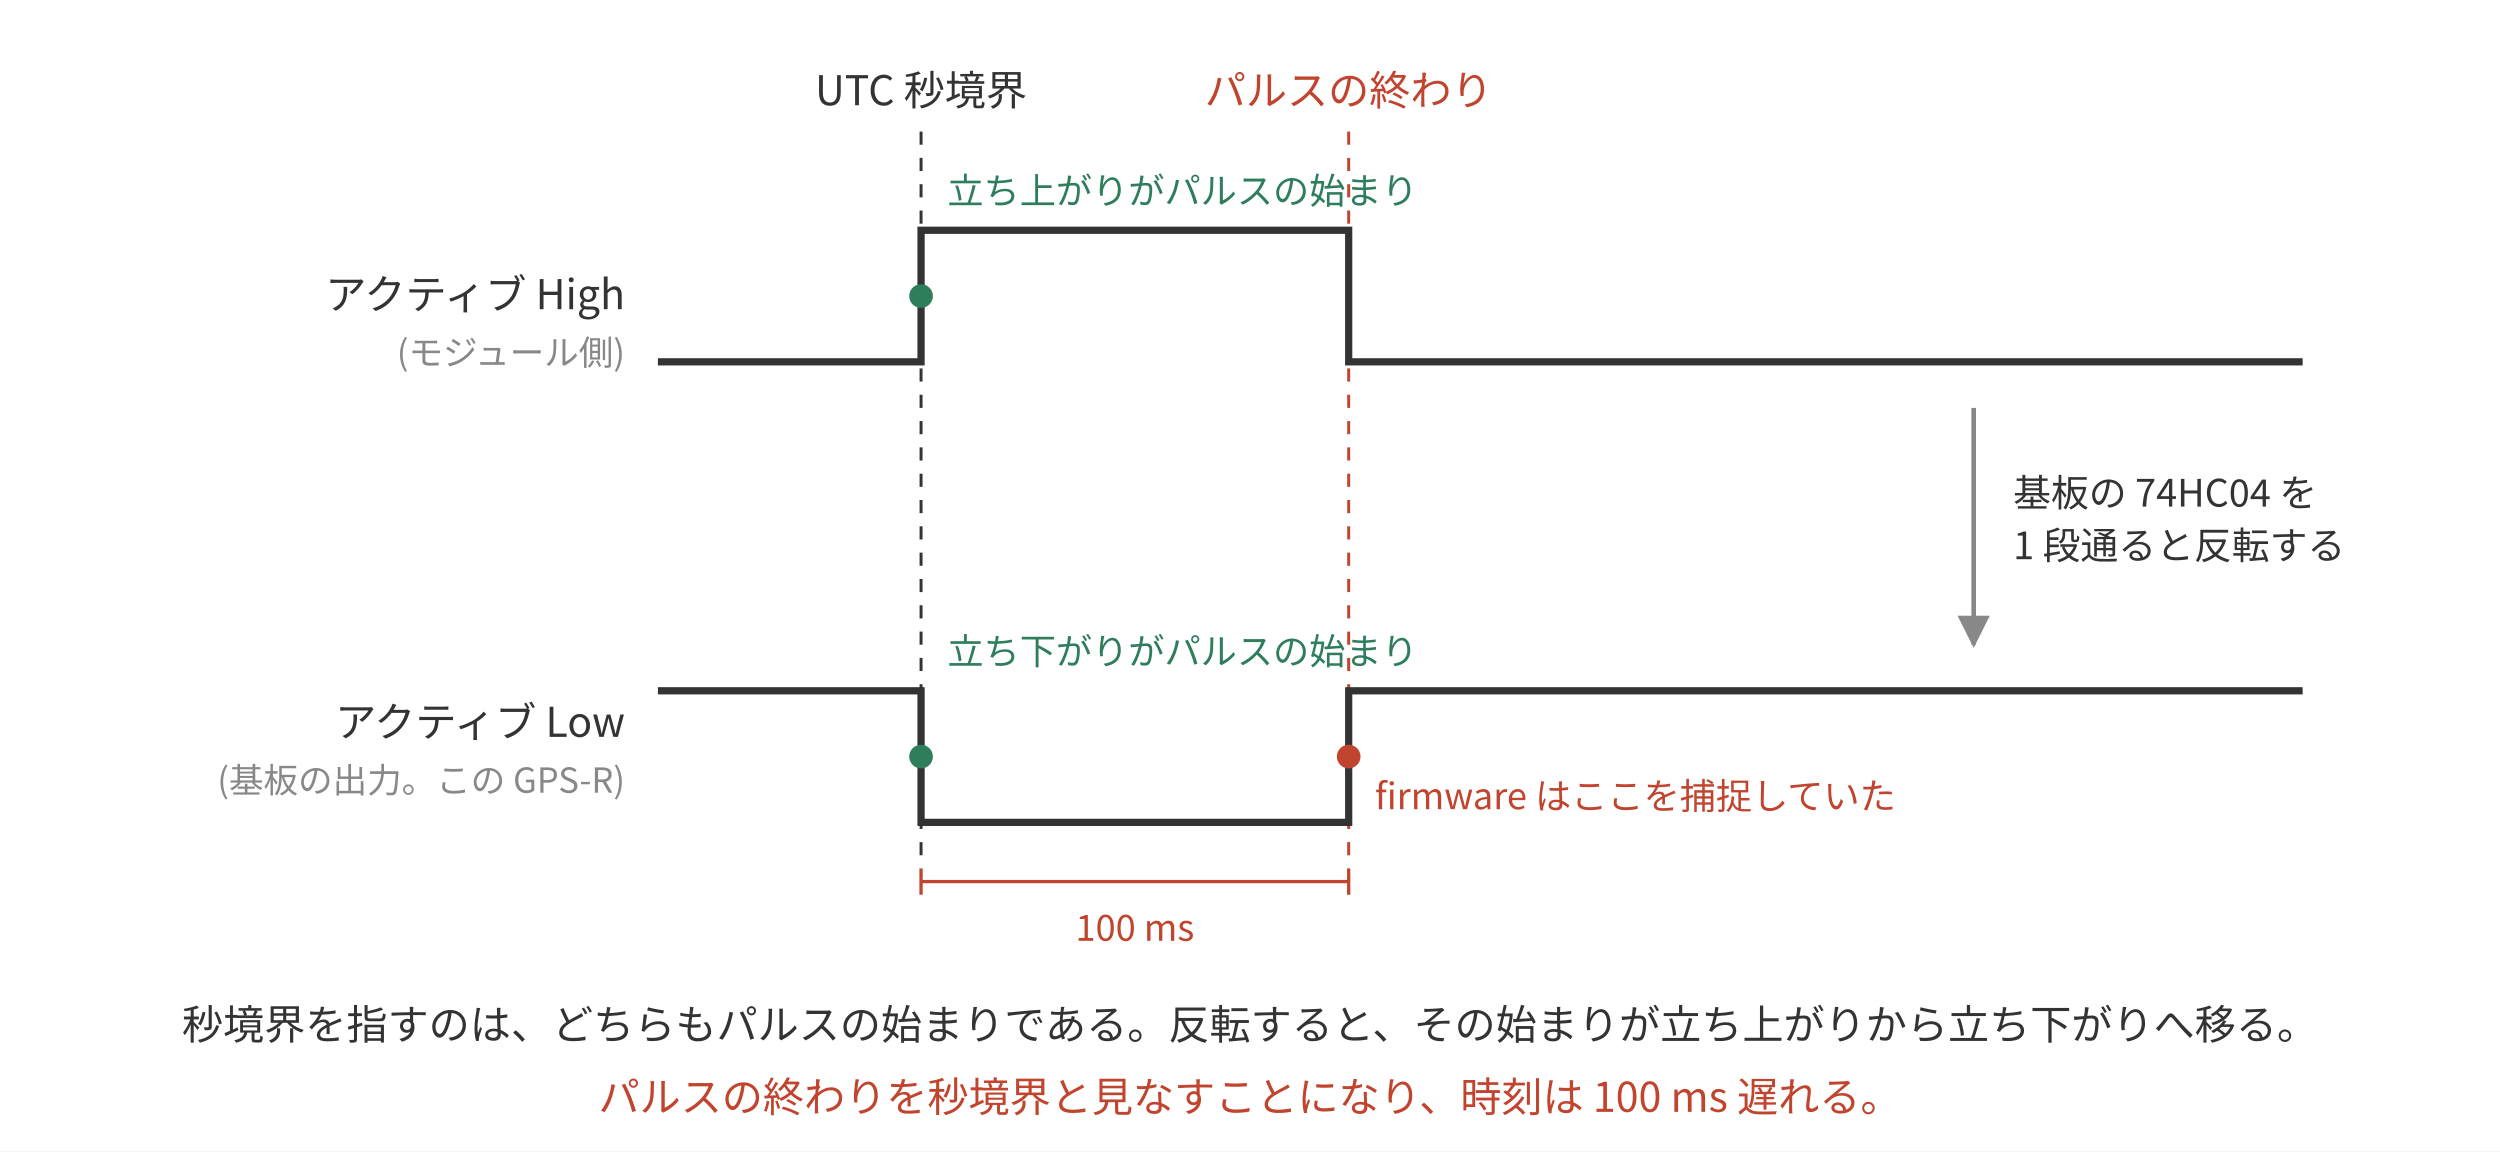
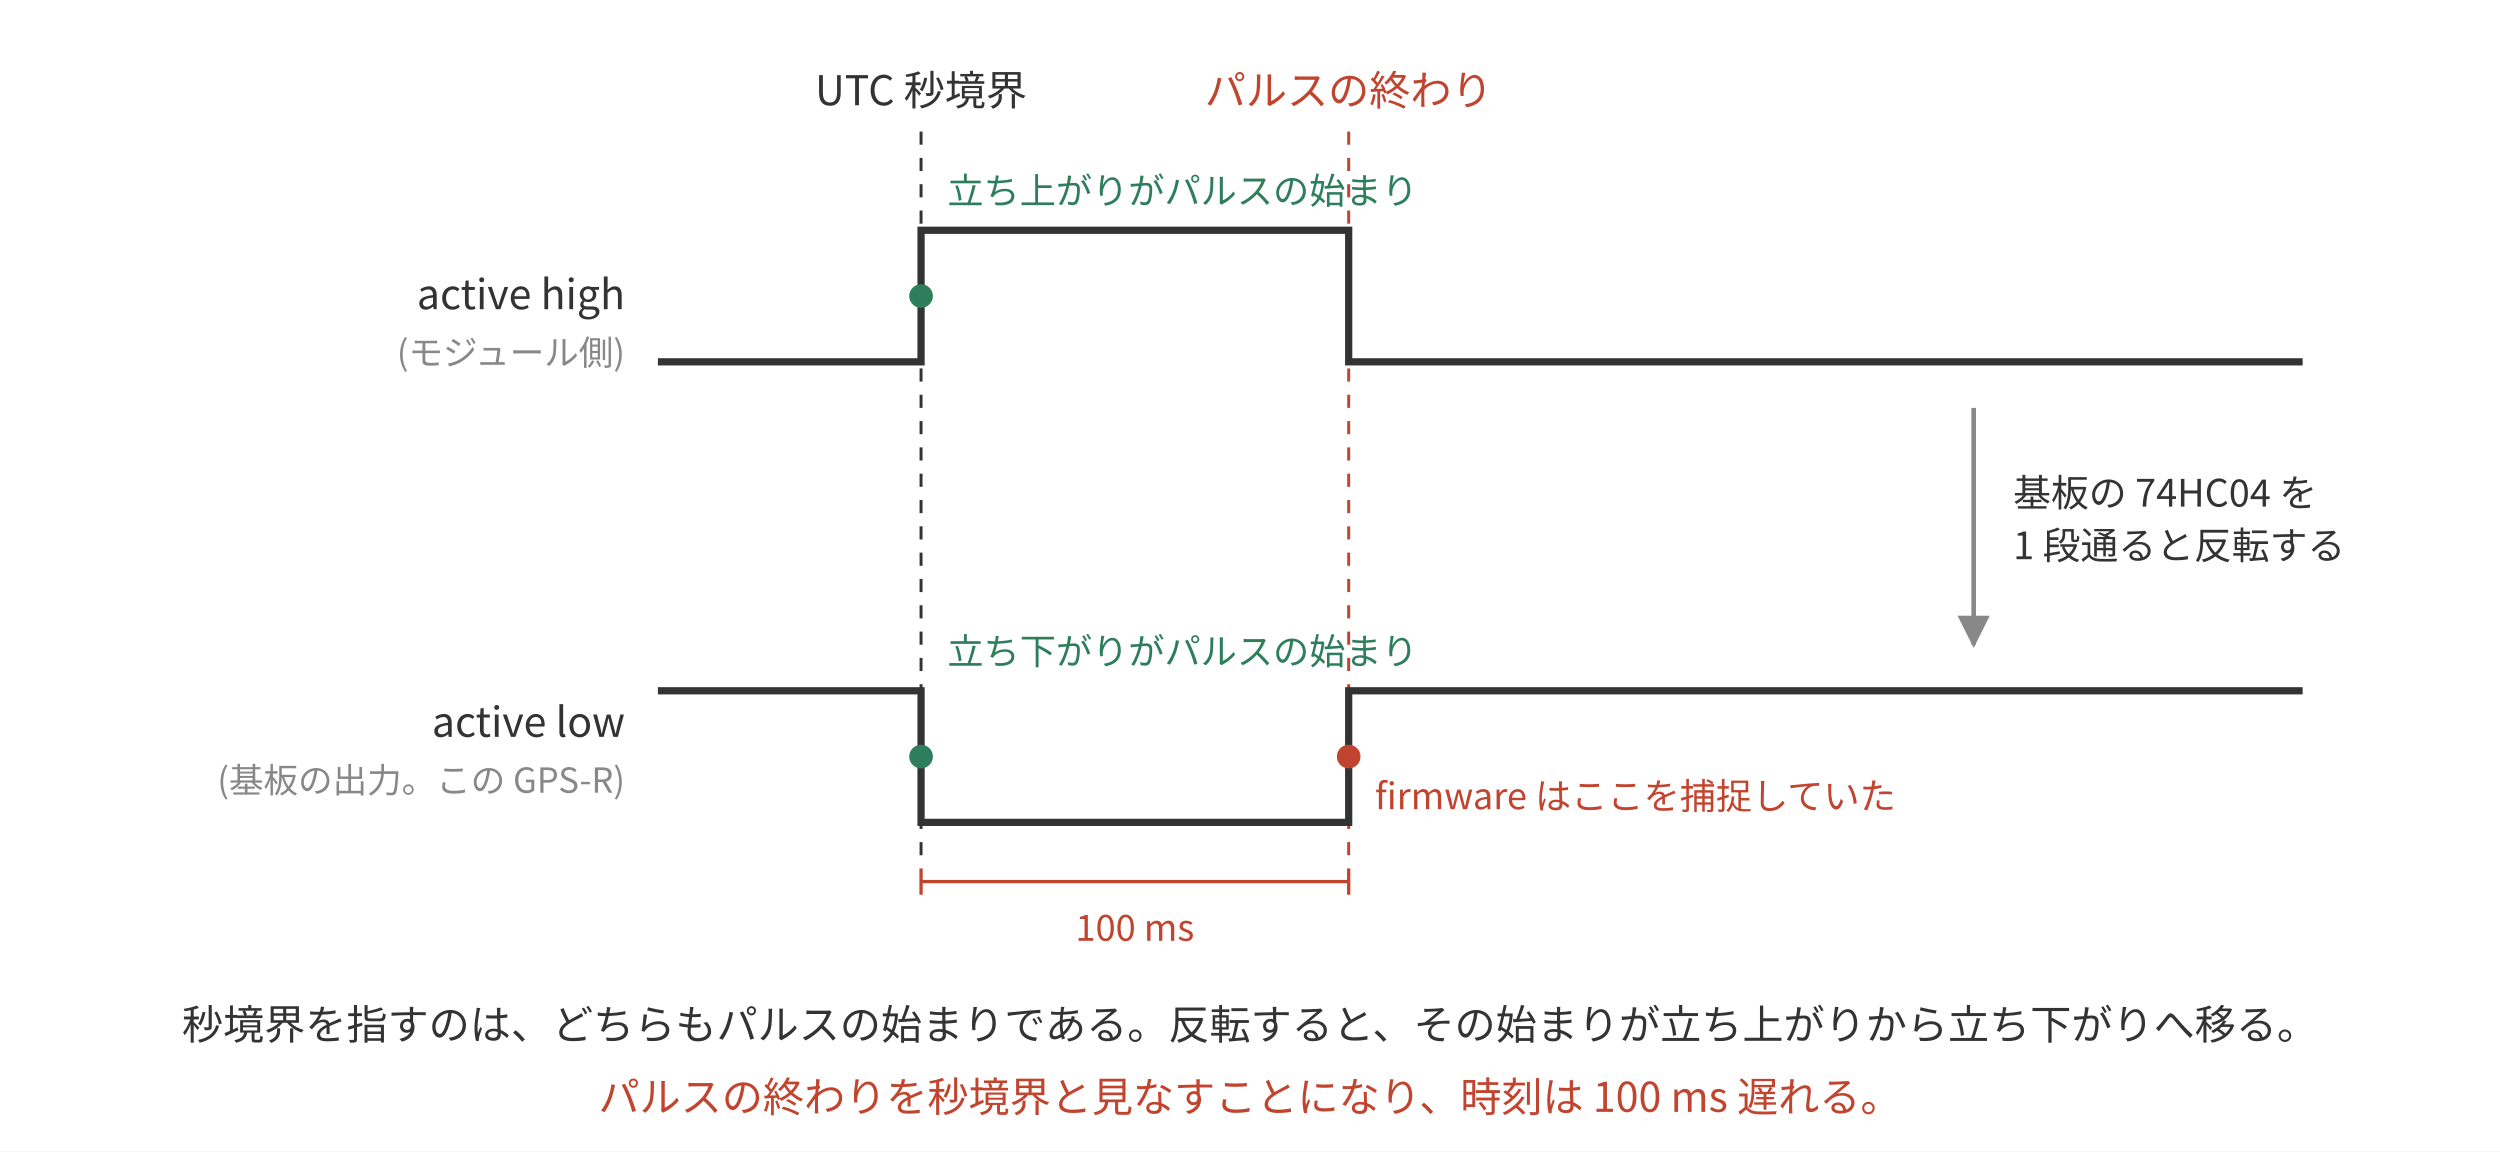
- <svg xmlns="http://www.w3.org/2000/svg" viewBox="0 0 760 350" width="760" height="350" font-family="'Hiragino Sans','Noto Sans CJK JP','Noto Sans JP','Yu Gothic',Meiryo,sans-serif" role="img" aria-label="アクティブ High の 1PPS は立ち上がりが、アクティブ Low の 1PPS は立ち下がりがパルスの始まりで、秒境界を指すのはどちらもその始まりである">
+ <svg xmlns="http://www.w3.org/2000/svg" viewBox="0 0 760 350" width="760" height="350" font-family="'Hiragino Sans','Noto Sans CJK JP','Noto Sans JP','Yu Gothic',Meiryo,sans-serif" role="img" aria-label="active high の 1PPS は立ち上がりが、active low の 1PPS は立ち下がりがパルスの始まりで、秒境界を指すのはどちらもその始まりである">
  <rect width="760" height="350" fill="#ffffff" />
  <defs>
    <marker id="p" viewBox="0 0 10 10" refX="9" refY="5" markerWidth="7" markerHeight="7" orient="auto">
      <path d="M0,0 L10,5 L0,10 z" fill="#888" />
    </marker>
  </defs>
  <line x1="280" y1="40" x2="280" y2="262" stroke="#333" stroke-width="0.9" stroke-dasharray="4 4" />
  <line x1="410" y1="40" x2="410" y2="262" stroke="#c1442e" stroke-width="0.9" stroke-dasharray="4 4" />
  <text x="280" y="32" font-size="12.5" fill="#333" text-anchor="middle">UTC 秒境界</text>
  <text x="410" y="32" font-size="12.5" fill="#c1442e" text-anchor="middle">パルスの終わり</text>
-   <text x="190" y="94" font-size="12.5" fill="#333" text-anchor="end">アクティブ High</text>
+   <text x="190" y="94" font-size="12.5" fill="#333" text-anchor="end">active high</text>
  <text x="190" y="111" font-size="10.5" fill="#888" text-anchor="end">(モジュール側)</text>
  <path fill="none" stroke="#333" stroke-width="2.2" d="M200,110 L280,110 L280,70 L410,70 L410,110 L700,110" />
  <circle cx="280" cy="90" r="3.6" fill="#2e7d5b" />
  <text x="288" y="62" font-size="11" fill="#2e7d5b">立ち上がりがパルスの始まり</text>
-   <text x="190" y="224" font-size="12.5" fill="#333" text-anchor="end">アクティブ Low</text>
+   <text x="190" y="224" font-size="12.5" fill="#333" text-anchor="end">active low</text>
  <text x="190" y="241" font-size="10.5" fill="#888" text-anchor="end">(基板の出力。この GPS-R)</text>
  <path fill="none" stroke="#333" stroke-width="2.2" d="M200,210 L280,210 L280,250 L410,250 L410,210 L700,210" />
  <circle cx="280" cy="230" r="3.6" fill="#2e7d5b" />
  <circle cx="410" cy="230" r="3.6" fill="#c1442e" />
  <text x="418" y="246" font-size="11" fill="#c1442e">firmware はここを捕捉していた</text>
  <text x="288" y="202" font-size="11" fill="#2e7d5b">立ち下がりがパルスの始まり</text>
  <line x1="600" y1="124" x2="600" y2="196" stroke="#888" stroke-width="1.4" marker-end="url(#p)" />
  <text x="612" y="154" font-size="11.5" fill="#333">基板の 74HC04 を</text>
  <text x="612" y="170" font-size="11.5" fill="#333">1 段通ると反転する</text>
  <g stroke="#c1442e" stroke-width="1">
    <line x1="280" y1="268" x2="410" y2="268" />
    <line x1="280" y1="264" x2="280" y2="272" />
    <line x1="410" y1="264" x2="410" y2="272" />
  </g>
  <text x="345" y="286" font-size="11" fill="#c1442e" text-anchor="middle">100 ms</text>
  <text x="380" y="316" font-size="12.5" fill="#333" text-anchor="middle">秒境界を指すのは、どちらもパルスの始まりである。反転すると、その始まりが立ち上がりから立ち下がりへ移る。</text>
  <text x="380" y="338" font-size="12.5" fill="#c1442e" text-anchor="middle">パルスの終わりを秒境界と見なすことになり、時刻は 100 ms 遅れる。</text>
</svg>
